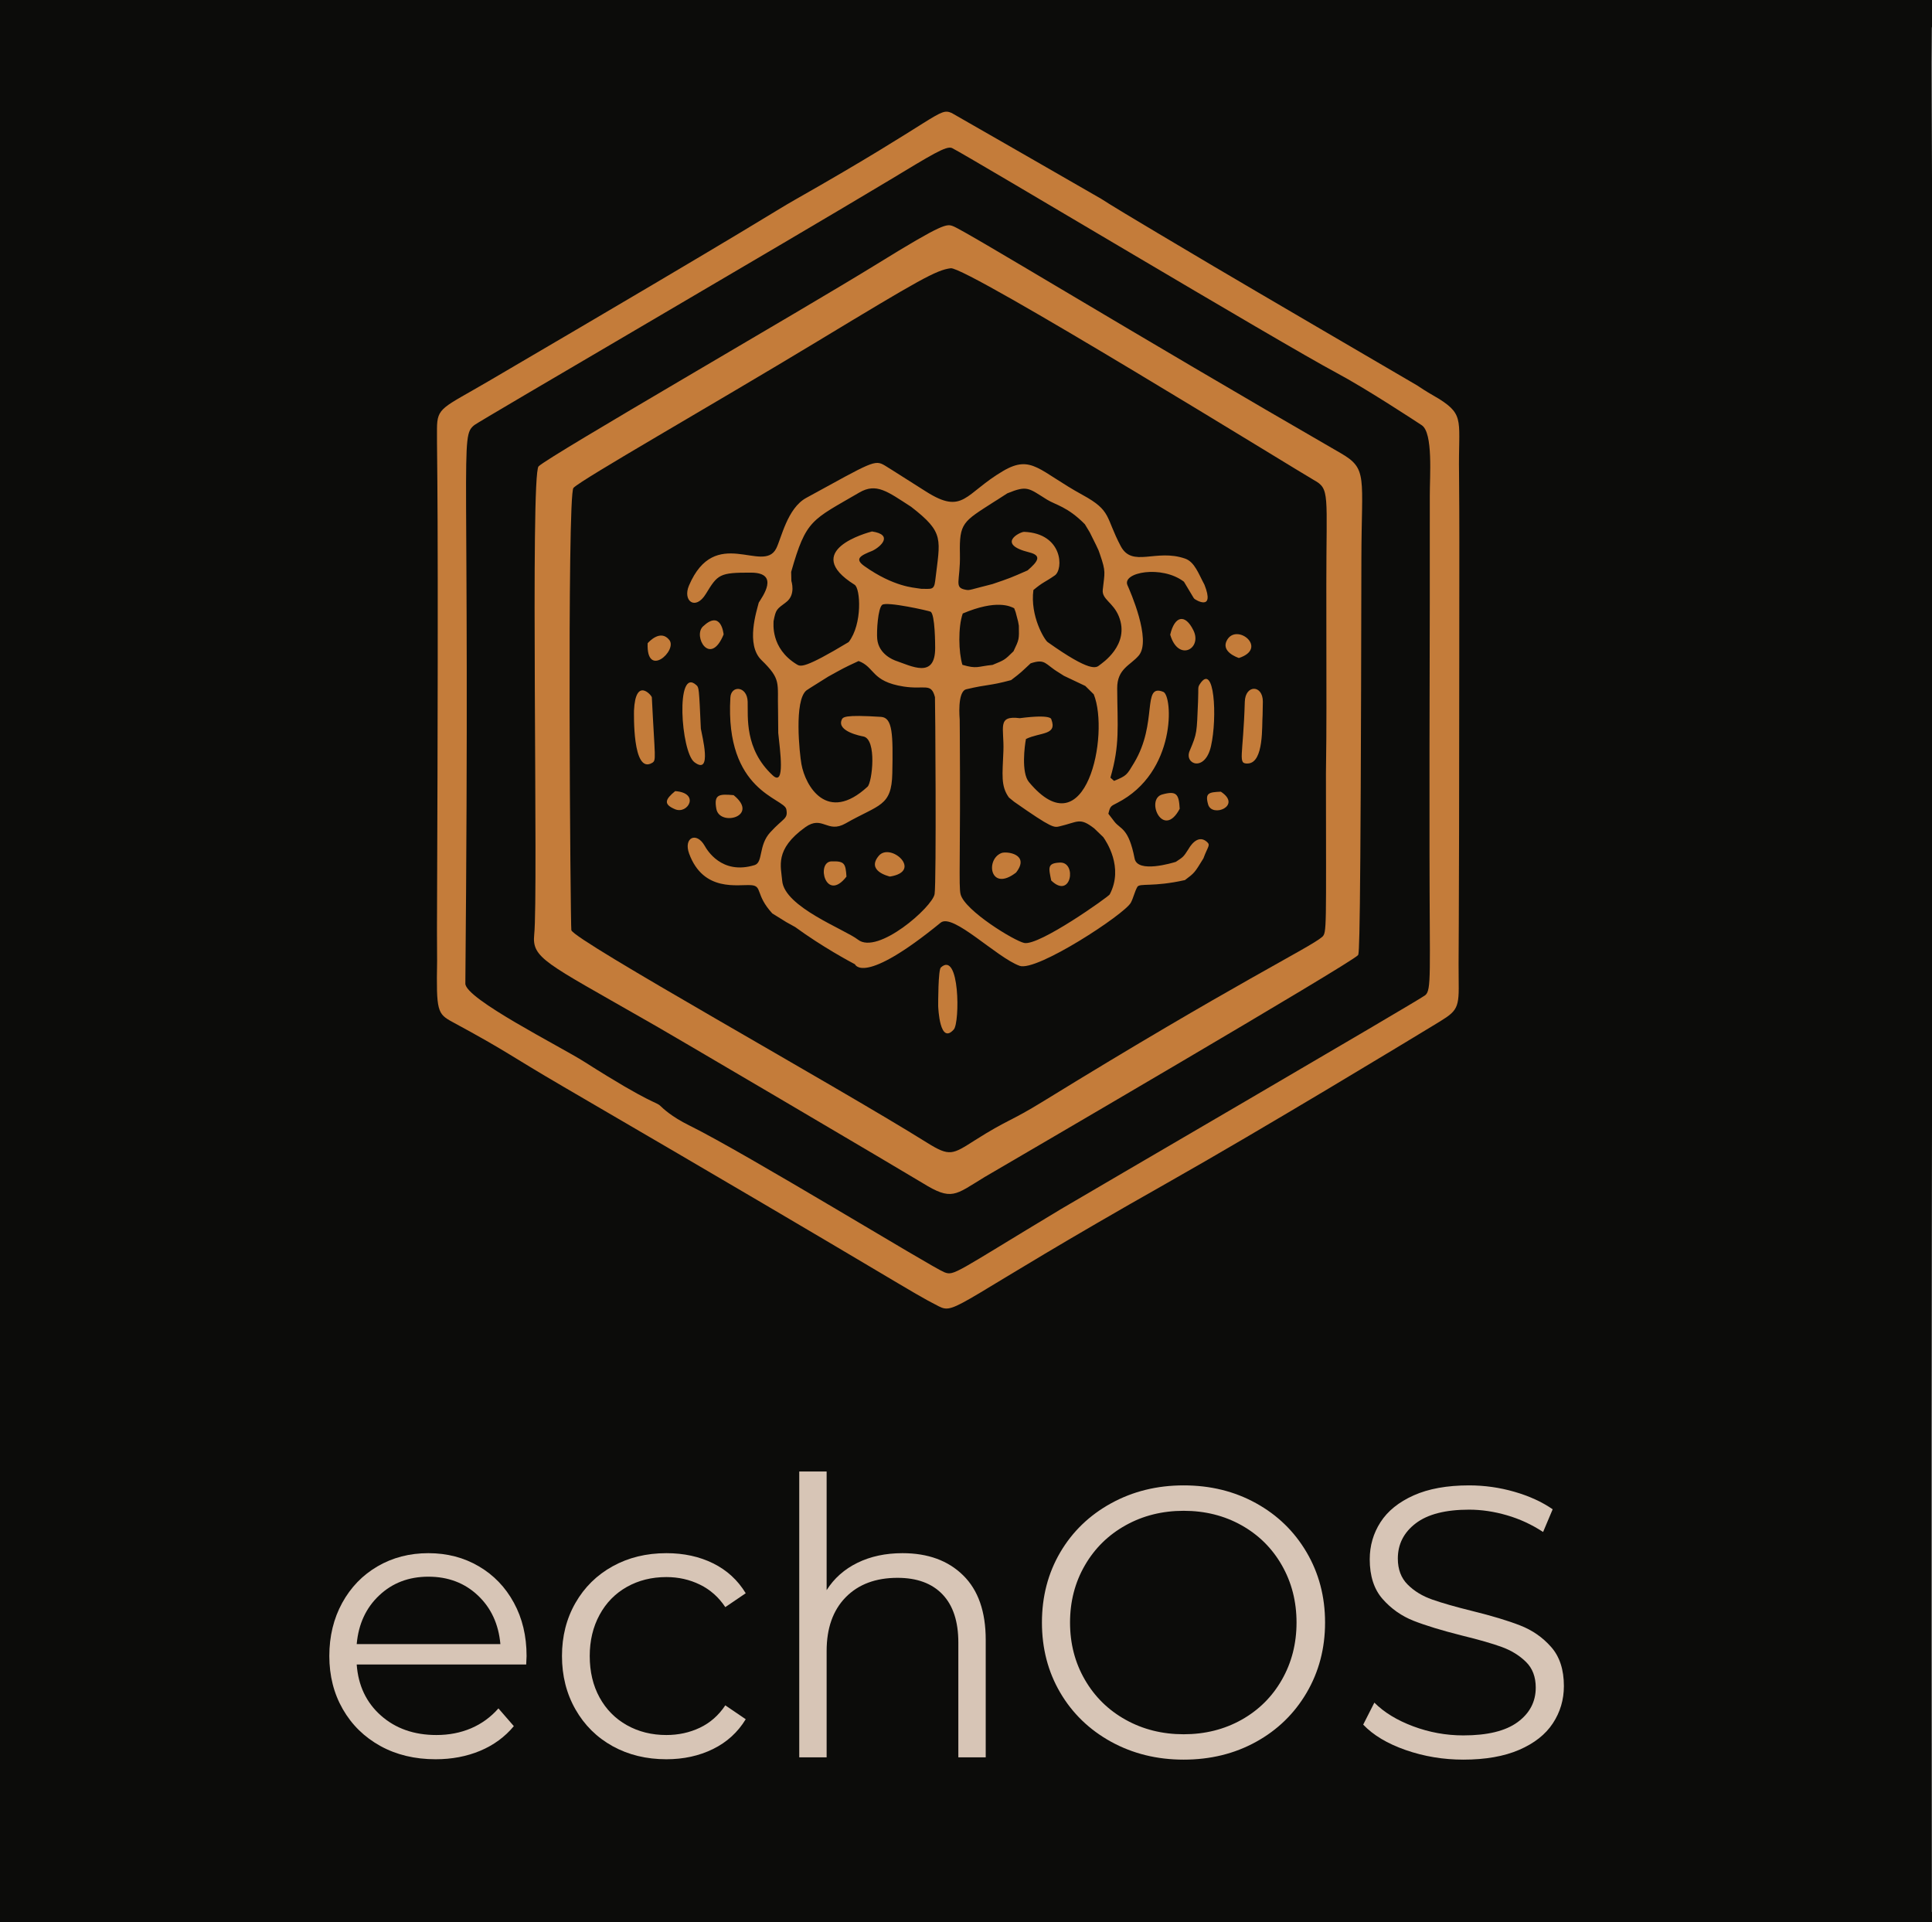
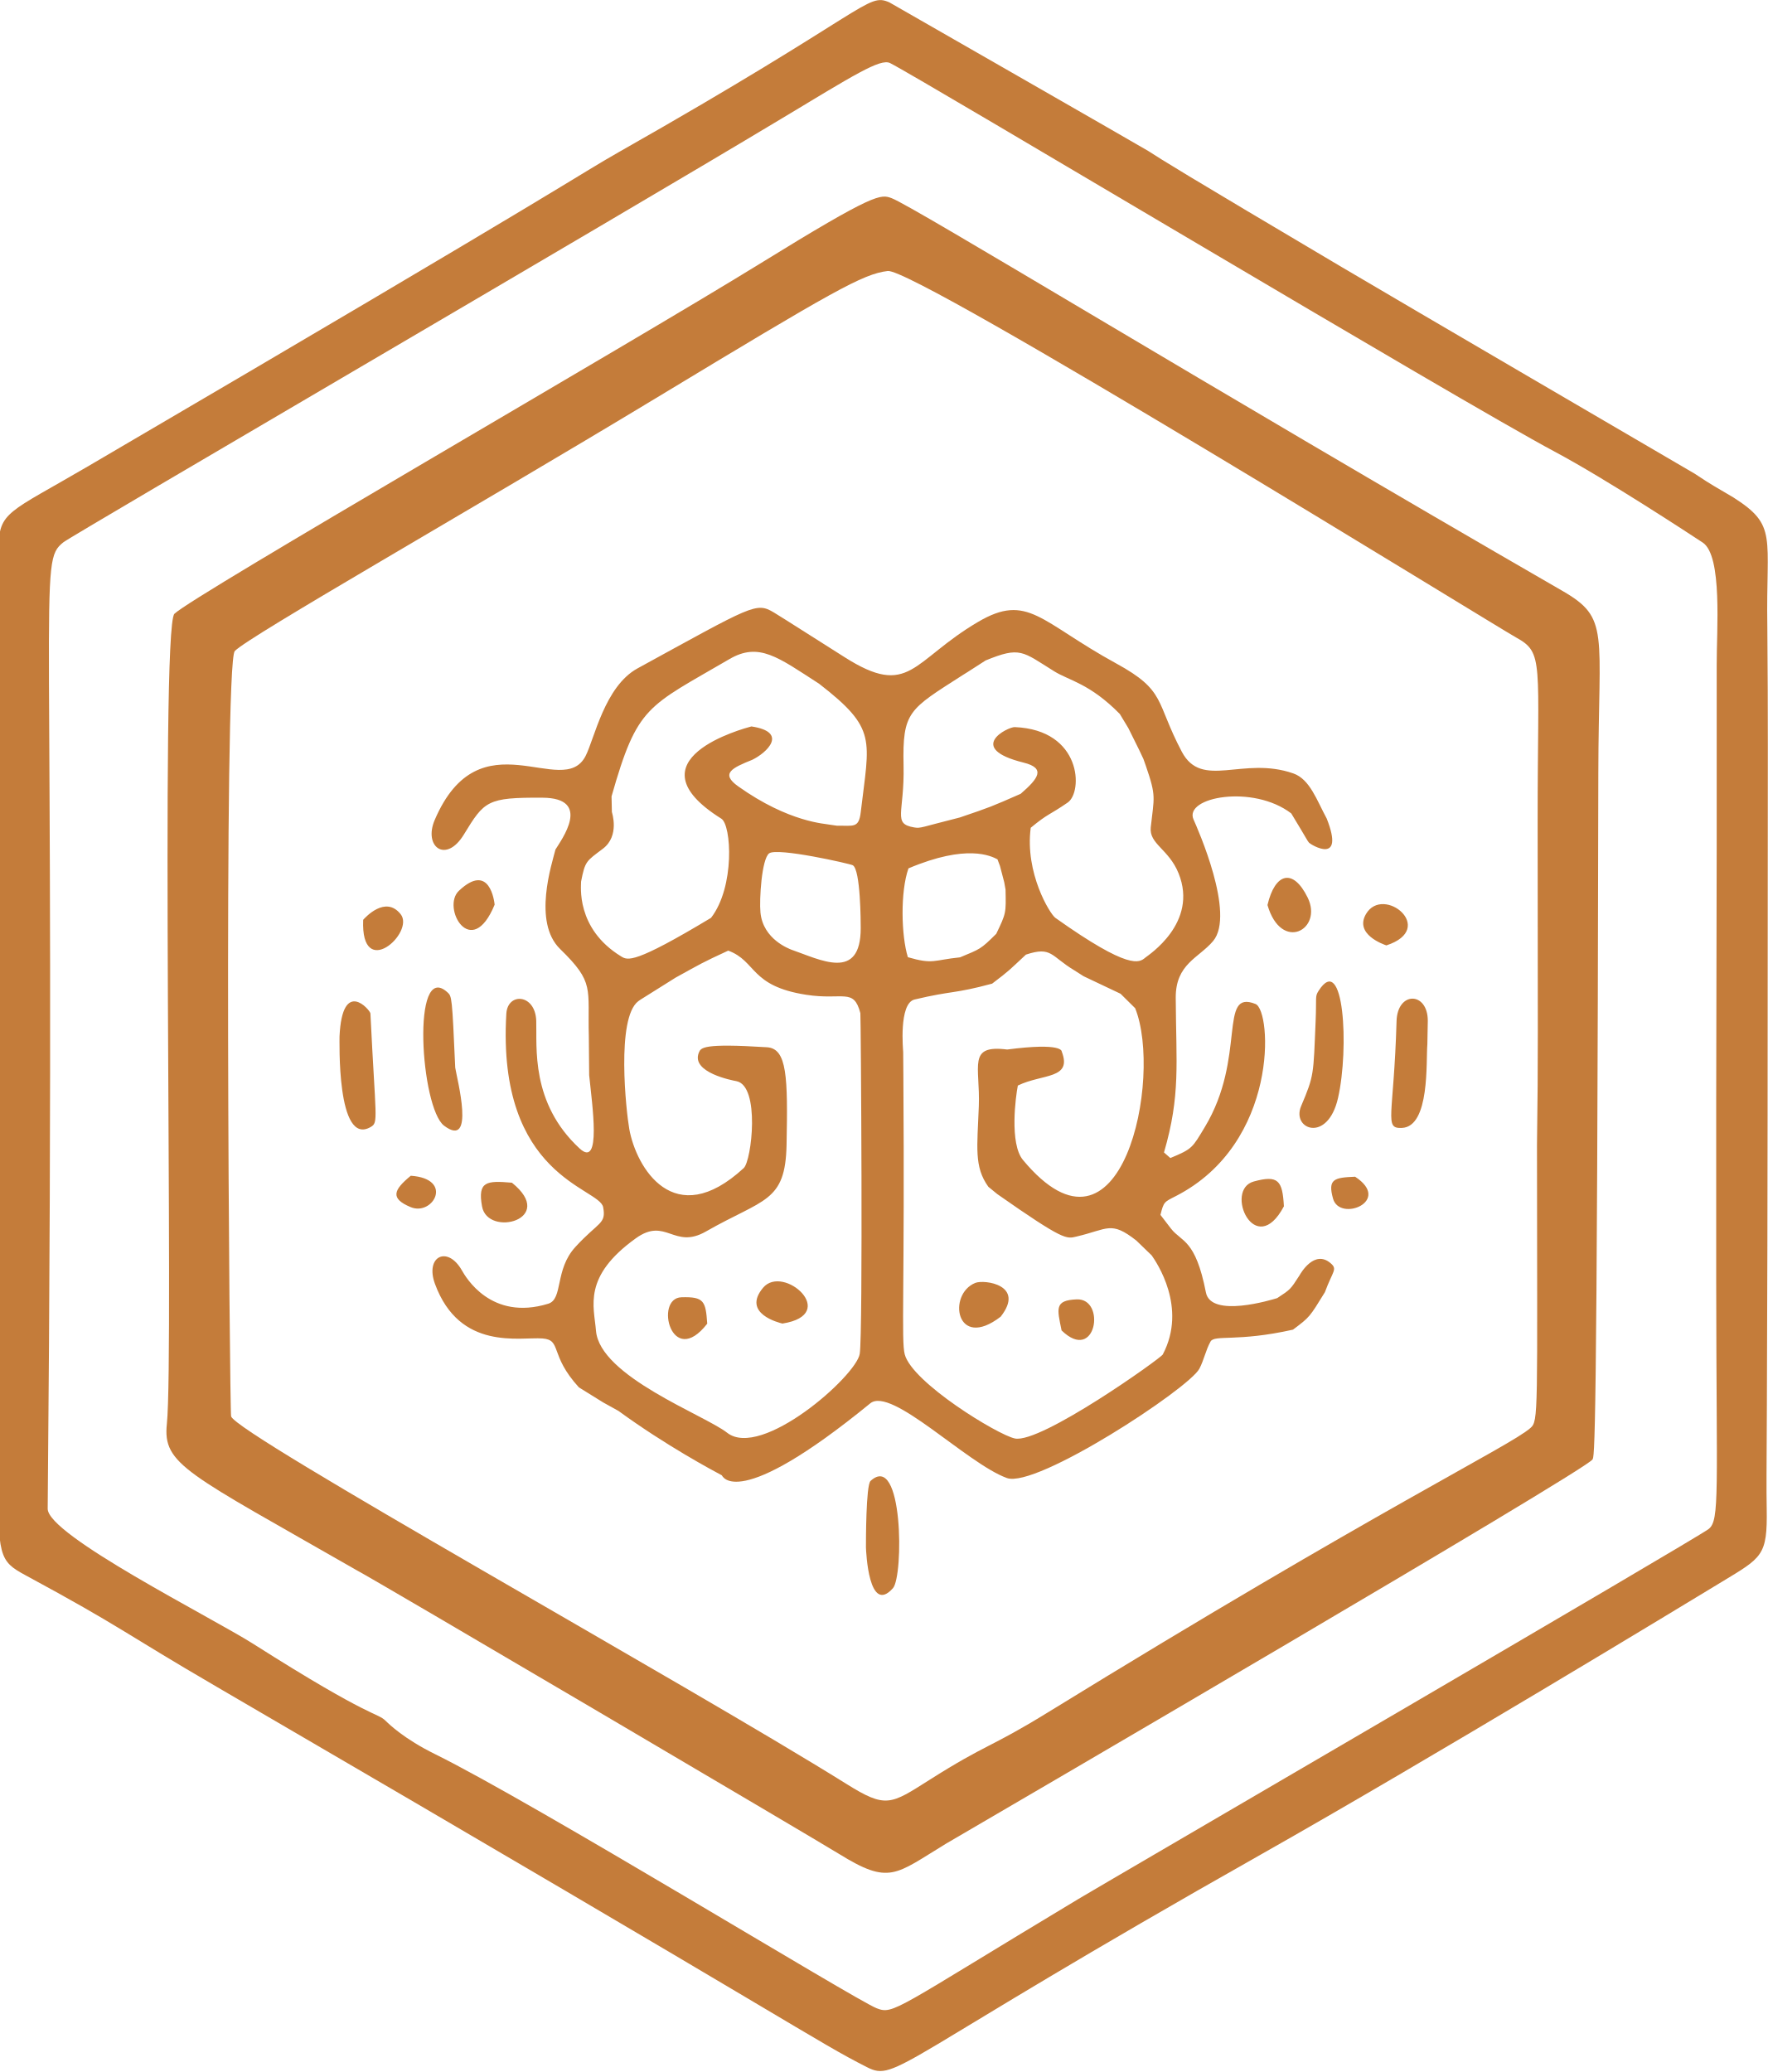
- <svg xmlns="http://www.w3.org/2000/svg" width="100%" height="100%" viewBox="0 0 1125 1119" version="1.1" xml:space="preserve" style="fill-rule:evenodd;clip-rule:evenodd;stroke-linejoin:round;stroke-miterlimit:2;">
-   <g transform="matrix(1.101455,0,0,1.09679,-1.840008,-3.818669)">
-     <path d="M1023.999,1.5L1023.999,16.5C1023.833,16.822 1022.986,16.694 1022.97,18.495C1022.54,69.853 1023.928,69.777 1022.969,660.499C1022.797,766.452 1022.914,1018.005 1022.982,1018.431C1023.059,1018.916 1023.922,1019.014 1023.999,1019.5C1022.766,1020.354 1025.232,1023.145 1023.999,1023.999C1022.388,1025.115 1022.155,1023.999 999.5,1023.999L1.5,1023.999C0.532,1014.673 1.103,1.32 1.211,1.211C1.324,1.097 1008.21,0.512 1023.999,1.5Z" style="fill:rgb(12,12,10);" />
-   </g>
-   <g id="logo" transform="matrix(2.605252,0,0,2.605252,-783.1111,-778.1111)">
+ <svg xmlns="http://www.w3.org/2000/svg" width="100%" height="100%" viewBox="0 0 680 797" version="1.1" xml:space="preserve" style="fill-rule:evenodd;clip-rule:evenodd;stroke-linejoin:round;stroke-miterlimit:2;">
+   <g id="logo" transform="matrix(2.977911,0,0,2.977911,-1186.518,-963.7152)">
    <path d="M398.286,513.504L398.256,506.5C398.666,403.429 398.218,403.456 398.259,394.496C398.282,389.685 399.48,389.899 409.736,383.894C473.082,346.803 472.823,346.409 478.374,343.262C510.754,324.902 510.389,322.651 513.303,323.925C513.344,323.943 546.256,342.81 546.745,343.124C548.705,344.385 550.661,345.643 571.726,358.115C579.761,362.872 613.686,382.684 617.337,384.817C619.771,386.438 619.733,386.332 622.295,387.861C628.073,391.532 626.51,392.844 626.701,404.498C626.806,418.184 626.755,418.106 626.749,445.5C626.732,512.728 626.526,512.661 626.621,518.501C626.72,524.605 626.04,524.78 620.776,527.975C616.05,530.844 583.288,550.731 561.297,563.162C514.127,589.826 514.245,592.584 510.425,590.64C503.49,587.112 503.841,586.612 426.478,541.532C414.081,534.308 414.37,533.929 401.738,527.096C398.326,525.25 398.093,524.702 398.286,513.504ZM620.163,409.499C620.14,405.119 620.944,395.405 618.35,393.699C616.851,392.713 605.901,385.513 599.246,381.966C586.898,375.385 517.36,333.755 513.401,331.77C512.138,331.137 508.721,333.325 499.233,339.03C477.304,352.215 407.752,392.765 406.622,393.67C403.251,396.37 405.714,397.517 404.6,518.5C404.568,521.913 425.752,532.527 431.192,535.984C446.544,545.742 447.119,544.795 448.248,545.898C448.688,546.328 450.639,548.236 454.627,550.199C467.248,556.413 508.913,581.955 511.66,583.023C513.872,583.883 513.969,583.187 537.744,568.896C541.247,566.791 617.387,522.458 619.123,521.119C620.579,519.995 620.124,516.327 620.099,489.5C620.062,449.46 620.195,449.519 620.163,409.499Z" style="fill:rgb(196,124,58);" />
    <path d="M520.647,561.752C514.024,565.777 513.356,567.144 506.772,563.069C503.785,561.22 446.458,527.434 444.523,526.457C422.555,513.856 419.432,512.833 419.992,507.533C420.931,498.641 419.084,404.75 420.967,402.903C423.355,400.56 479.717,368.103 496.602,357.674C511.531,348.454 512.182,348.695 513.606,349.222C516.367,350.244 553.649,373.066 600.237,399.945C606.366,403.48 604.905,405.135 604.873,423.502C604.72,511.778 604.376,511.82 604.105,512.157C602.733,513.859 527.355,557.838 520.647,561.752ZM596.951,471.499C597.119,459.113 597.043,459.188 597.036,429.498C597.032,408.963 597.883,407.963 594.244,405.958C591.668,404.539 516.668,358.199 513.095,358.625C509.88,359.009 506.127,361.162 483.225,375.006C459.079,389.602 430.596,405.797 428.763,407.716C427.29,409.258 428.096,506.013 428.29,506.577C429.113,508.969 486.976,541.066 507.78,554.06C512.878,557.244 513.465,556.71 518.509,553.513C525.947,548.8 526.226,549.456 533.699,544.858C576.781,518.35 593.333,510.488 596.095,508.081C597.174,507.14 596.967,506.441 596.951,471.499Z" style="fill:rgb(196,124,58);" />
    <path d="M470.179,433.358C470.915,432.135 474.991,426.698 468.502,426.659C461.346,426.617 461.007,427.066 458.353,431.413C456.03,435.219 453.106,432.991 454.584,429.537C460.414,415.909 471.119,427.002 474.066,421.282C475.211,419.061 476.53,412.283 480.78,409.956C495.654,401.812 496.08,401.365 498.373,402.723C498.98,403.083 498.944,403.07 507.503,408.495C515.965,413.879 516.192,408.99 524.768,403.95C531.2,400.169 532.791,403.952 542.603,409.316C549.077,412.855 547.631,414.19 551.074,420.715C553.678,425.65 558.953,421.232 565.49,423.527C567.62,424.275 568.509,426.987 569.794,429.354C572.21,435.479 567.727,432.712 567.519,432.482C567.28,432.219 567.348,432.201 565.212,428.688C560.264,424.903 551.304,426.577 552.592,429.473C553.109,430.635 558.035,441.71 555.12,445.176C553.271,447.375 550.269,448.115 550.293,452.511C550.34,461.081 550.931,465.086 548.776,472.483L549.598,473.202C552.461,472.014 552.425,471.899 554.049,469.203C559.475,460.197 555.735,451.35 560.597,453.304C562.705,454.151 563.659,471.288 550.293,478.126C548.813,478.884 548.743,478.837 548.32,480.546L549.688,482.329C551.056,484.081 552.84,483.64 554.19,490.564C554.843,493.915 562.691,491.513 563.398,491.297C565.131,490.156 565.087,490.201 566.257,488.394C566.429,488.091 568.196,484.991 570.294,486.785C571.23,487.584 570.574,487.772 569.558,490.533C567.57,493.762 567.613,493.739 565.436,495.37C558.218,496.993 555.3,495.986 554.786,496.91C554.171,498.013 553.936,499.298 553.347,500.415C551.995,502.981 532.272,515.911 528.485,514.536C523.308,512.656 513.555,502.67 510.839,504.89C493.478,519.078 491.731,514.218 491.668,514.185C490.557,513.594 484.47,510.356 478.322,505.869L476.344,504.772L473.209,502.828C469.354,498.612 471.046,496.7 468.498,496.508C465.618,496.292 457.817,498.156 454.619,489.461C453.309,485.899 456.236,484.451 458.095,487.714C458.568,488.545 461.844,494.297 469.247,492.022C471.2,491.422 470.049,487.645 472.749,484.696C475.763,481.403 476.756,481.761 476.34,479.549C475.866,477.023 462.592,475.674 463.835,454.562C463.999,451.769 467.587,451.977 467.699,455.486C467.805,458.815 466.937,466.085 473.298,471.966C476.149,474.602 474.919,466.331 474.535,462.498L474.491,457.5C474.317,451.218 475.281,450.58 470.777,446.196C467.207,442.721 469.732,435.168 470.179,433.358ZM504.237,411.943C498.915,408.51 496.463,406.528 492.648,408.757C482.022,414.968 480.781,414.686 477.424,426.492L477.468,428.505C477.471,428.565 478.51,431.587 476.305,433.251C474.158,434.872 474.009,434.825 473.489,437.499C473.515,437.935 472.742,443.531 478.655,447.153C479.518,447.682 480.317,448.171 490.276,442.175C493.379,438.159 492.915,430.187 491.604,429.367C479.41,421.736 494.521,417.711 495.49,417.453C500.343,418.184 497.455,420.871 495.595,421.765C492.985,422.813 491.453,423.536 493.776,425.189C500.393,429.897 505.111,430.01 505.565,430.137L506.533,430.276C508.652,430.244 509.361,430.657 509.611,428.522C510.72,419.076 511.785,417.795 504.237,411.943ZM485.708,449.894C481.235,452.72 481.241,452.669 480.877,452.946C477.998,455.13 479.312,467.204 479.717,469.462C480.599,474.377 485.47,482.821 494.498,474.498C495.52,473.557 496.649,463.855 493.545,463.272C493.067,463.182 487.661,462.167 488.696,459.598C488.96,458.943 489.192,458.367 497.496,458.893C500.105,459.058 500.203,462.723 500.029,471.501C499.881,478.965 497.081,478.425 489.613,482.693C485.456,485.068 484.457,480.767 480.553,483.575C473.659,488.534 475.158,492.346 475.415,495.51C475.895,501.412 489.444,506.401 492.354,508.687C496.771,512.155 509.021,501.375 509.48,498.496C509.91,495.798 509.625,454.734 509.561,454.488C508.698,451.173 507.328,452.858 502.555,452.114C495.268,450.978 496.181,447.774 492.495,446.412C488.992,448.031 489.07,448.045 485.708,449.894ZM515.114,462.499C515.306,490.063 514.821,496.77 515.292,498.56C516.254,502.212 527.296,508.962 529.517,509.427C532.841,510.122 548.353,499.085 548.62,498.578C551.827,492.485 547.778,486.631 547.192,485.784L545.194,483.853C541.901,481.28 541.566,482.385 537.472,483.346C536.167,483.652 535.881,483.913 527.248,477.862L526.091,476.916C524.225,474.318 524.66,471.814 524.86,466.512C525.056,461.304 523.345,458.536 528.521,459.186C535.725,458.25 535.556,459.415 535.574,459.461C536.952,463.05 533.088,462.291 529.901,463.839C529.623,465.207 528.798,471.334 530.563,473.456C543.355,488.835 548.645,462.764 545.053,453.85L543.165,451.983L538.392,449.719L537.186,448.952C534.139,447.123 534.288,445.819 530.944,446.929C528.807,448.912 528.927,448.9 526.58,450.677C521.557,452.031 521.538,451.544 516.563,452.726C514.483,453.221 515.094,459.366 515.092,459.501L515.114,462.499ZM527.113,444.238C528.406,441.544 528.373,441.572 528.312,438.528L528.145,437.589L527.591,435.473L527.27,434.619C526.449,434.194 523.34,432.587 515.775,435.787C514.704,438.81 514.841,444.496 515.696,447.261C519.001,448.224 518.977,447.631 522.439,447.278C525.041,446.184 525.042,446.296 527.113,444.238ZM527.685,493.694C521.903,498.146 520.763,490.788 524.409,489.331C525.568,488.868 530.906,489.584 527.685,493.694ZM535.548,495.469C534.973,492.638 534.608,491.58 537.498,491.459C541.334,491.298 540.024,499.804 535.548,495.469ZM522.728,410.854C515.825,415.286 514.988,415.515 515.14,422.506C515.275,428.686 513.675,430.013 516.5,430.497C517.385,430.649 517.363,430.477 522.411,429.212C526.45,427.837 526.396,427.852 530.266,426.156C532.54,424.185 533.557,422.85 530.636,422.125C523.098,420.253 528.625,417.504 529.499,417.54C538.189,417.897 538.319,425.918 536.346,427.281C533.939,428.945 533.839,428.658 531.564,430.544C530.794,436.391 534.052,441.685 534.747,442.179C544.352,449.003 545.591,447.964 546.371,447.311C546.754,446.989 553.239,442.828 550.662,436.433C549.392,433.281 546.835,432.648 547.067,430.486C547.486,426.573 547.826,426.568 546.428,422.528L546.121,421.66L545.56,420.469L544.171,417.667L543.069,415.843C539.193,411.901 536.519,411.528 534.594,410.331C530.469,407.767 530.231,407.091 525.739,408.931L523.439,410.41L522.728,410.854ZM500.601,446.272C504.37,447.568 509.612,450.448 509.607,443.499C509.606,442.844 509.601,435.93 508.574,435.382C508.203,435.184 498.813,433.058 497.776,433.85C496.81,434.588 496.496,439.818 496.657,441.486C496.995,444.995 500.441,446.183 500.601,446.272ZM499.497,494.584C499.088,494.484 494.203,493.296 496.994,489.96C499.6,486.844 506.995,493.4 499.497,494.584ZM489.783,494.598C485.164,500.541 482.91,491.294 486.454,491.187C489.378,491.099 489.585,491.689 489.783,494.598ZM568.362,455.503C568.494,452.391 568.253,452.372 568.738,451.613C572.027,446.464 572.709,459.036 571.256,465.441C569.921,471.33 565.213,469.498 566.487,466.495C568.194,462.47 568.065,462.472 568.362,455.503ZM457.235,461.531C457.472,463.015 459.873,472.092 455.799,469.028C452.759,466.741 451.54,447.541 456.225,451.793C456.805,452.319 456.826,452.338 457.235,461.531ZM442.291,457.501C442.646,449.837 446.262,454.121 446.281,454.519C446.954,468.288 447.339,468.596 446.326,469.188C441.864,471.8 442.311,457.795 442.291,457.501ZM582.791,458.514C582.603,460.665 583.154,469.157 579.501,469.314C577.147,469.415 578.454,467.932 578.814,455.518C578.926,451.62 582.858,451.688 582.848,455.489C582.845,456.497 582.794,457.505 582.791,458.514ZM510.282,523.497C510.281,522.808 510.274,515.461 510.878,514.909C515.108,511.045 515.153,527.205 513.77,528.763C510.633,532.298 510.302,524.002 510.282,523.497ZM562.142,440.523C563.12,436.352 565.451,435.722 567.335,439.565C569.35,443.673 563.939,446.694 562.142,440.523ZM564.264,479.439C560.547,486.435 556.498,477.29 560.372,476.232C563.546,475.364 564.082,476.124 564.264,479.439ZM462.326,440.473C459.315,447.801 455.42,440.843 457.709,438.684C461.695,434.925 462.281,440.079 462.326,440.473ZM464.558,476.39C470.445,481.131 461.432,483.495 460.698,479.454C460.105,476.19 461.304,476.108 464.558,476.39ZM577.498,445.737C577.133,445.611 573.339,444.303 574.863,441.689C577.087,437.871 584.122,443.569 577.498,445.737ZM445.346,442.432C445.608,442.141 448.222,439.236 450.185,441.703C452.07,444.072 445.011,450.443 445.346,442.432ZM451.496,475.489C457.122,475.883 454.35,480.739 451.478,479.543C448.788,478.422 449.27,477.323 451.496,475.489ZM573.462,475.616C578.292,478.784 571.476,481.503 570.614,478.459C569.885,475.885 570.791,475.733 573.462,475.616Z" style="fill:rgb(196,124,58);" />
  </g>
-   <g id="echos" transform="matrix(1,0,0,1,-401,-401)">
-     <g transform="matrix(1.777778,0,0,1.777778,-381,-375.9999)">
-       <g transform="matrix(1,0,0,1,541.9453,1012.654)">
-         <g>
-           <path d="M70.281,-30.406L14.766,-30.406C15.266,-23.508 17.91,-17.938 22.703,-13.688C27.504,-9.438 33.562,-7.312 40.875,-7.312C45,-7.312 48.785,-8.047 52.234,-9.516C55.68,-10.992 58.664,-13.164 61.188,-16.031L66.234,-10.219C63.297,-6.688 59.617,-3.992 55.203,-2.141C50.785,-0.297 45.926,0.625 40.625,0.625C33.812,0.625 27.773,-0.82 22.516,-3.719C17.266,-6.625 13.164,-10.641 10.219,-15.766C7.27,-20.898 5.797,-26.707 5.797,-33.188C5.797,-39.656 7.203,-45.457 10.016,-50.594C12.836,-55.727 16.707,-59.723 21.625,-62.578C26.551,-65.441 32.086,-66.875 38.234,-66.875C44.367,-66.875 49.875,-65.441 54.75,-62.578C59.633,-59.723 63.461,-55.75 66.234,-50.656C69.016,-45.57 70.406,-39.75 70.406,-33.188L70.281,-30.406ZM38.234,-59.172C31.836,-59.172 26.473,-57.129 22.141,-53.047C17.805,-48.973 15.348,-43.656 14.766,-37.094L61.828,-37.094C61.234,-43.656 58.77,-48.973 54.438,-53.047C50.102,-57.129 44.703,-59.172 38.234,-59.172Z" style="fill:rgb(215,197,182);fill-rule:nonzero;" />
-         </g>
-       </g>
-     </g>
-     <g transform="matrix(1.777778,0,0,1.777778,-381,-375.9999)">
-       <g transform="matrix(1,0,0,1,618.1484,1012.654)">
-         <g>
-           <path d="M40,0.625C33.438,0.625 27.566,-0.801 22.391,-3.656C17.223,-6.52 13.164,-10.535 10.219,-15.703C7.27,-20.879 5.797,-26.707 5.797,-33.188C5.797,-39.656 7.27,-45.457 10.219,-50.594C13.164,-55.727 17.223,-59.723 22.391,-62.578C27.566,-65.441 33.438,-66.875 40,-66.875C45.719,-66.875 50.828,-65.758 55.328,-63.531C59.828,-61.301 63.379,-58.039 65.984,-53.75L59.297,-49.203C57.109,-52.484 54.332,-54.941 50.969,-56.578C47.602,-58.223 43.945,-59.047 40,-59.047C35.195,-59.047 30.883,-57.973 27.062,-55.828C23.238,-53.68 20.254,-50.629 18.109,-46.672C15.961,-42.723 14.891,-38.227 14.891,-33.188C14.891,-28.051 15.961,-23.523 18.109,-19.609C20.254,-15.703 23.238,-12.676 27.062,-10.531C30.883,-8.383 35.195,-7.312 40,-7.312C43.945,-7.312 47.602,-8.109 50.969,-9.703C54.332,-11.305 57.109,-13.75 59.297,-17.031L65.984,-12.484C63.379,-8.203 59.805,-4.945 55.266,-2.719C50.723,-0.488 45.633,0.625 40,0.625Z" style="fill:rgb(215,197,182);fill-rule:nonzero;" />
-         </g>
-       </g>
-     </g>
-     <g transform="matrix(1.777778,0,0,1.777778,-381,-375.9999)">
-       <g transform="matrix(1,0,0,1,689.1788,1012.654)">
-         <g>
-           <path d="M46.312,-66.875C54.633,-66.875 61.254,-64.453 66.172,-59.609C71.098,-54.773 73.562,-47.734 73.562,-38.484L73.562,0L64.594,0L64.594,-37.594C64.594,-44.488 62.867,-49.742 59.422,-53.359C55.973,-56.984 51.055,-58.797 44.672,-58.797C37.516,-58.797 31.852,-56.672 27.688,-52.422C23.531,-48.172 21.453,-42.305 21.453,-34.828L21.453,0L12.484,0L12.484,-93.625L21.453,-93.625L21.453,-54.766C23.891,-58.629 27.254,-61.613 31.547,-63.719C35.836,-65.82 40.758,-66.875 46.312,-66.875Z" style="fill:rgb(215,197,182);fill-rule:nonzero;" />
-         </g>
-       </g>
-     </g>
-     <g transform="matrix(1.777778,0,0,1.777778,-381,-375.9999)">
-       <g transform="matrix(1,0,0,1,774.5919,1012.654)">
-         <g>
-           <path d="M52.984,0.75C44.242,0.75 36.316,-1.203 29.203,-5.109C22.098,-9.023 16.547,-14.391 12.547,-21.203C8.555,-28.016 6.562,-35.664 6.562,-44.156C6.562,-52.656 8.555,-60.312 12.547,-67.125C16.547,-73.938 22.098,-79.297 29.203,-83.203C36.316,-87.117 44.242,-89.078 52.984,-89.078C61.734,-89.078 69.617,-87.141 76.641,-83.266C83.672,-79.398 89.203,-74.039 93.234,-67.188C97.273,-60.332 99.297,-52.656 99.297,-44.156C99.297,-35.664 97.273,-27.988 93.234,-21.125C89.203,-14.27 83.672,-8.91 76.641,-5.047C69.617,-1.18 61.734,0.75 52.984,0.75ZM52.984,-7.562C59.973,-7.562 66.285,-9.141 71.922,-12.297C77.555,-15.453 81.969,-19.828 85.156,-25.422C88.352,-31.016 89.953,-37.258 89.953,-44.156C89.953,-51.051 88.352,-57.297 85.156,-62.891C81.969,-68.484 77.555,-72.859 71.922,-76.016C66.285,-79.172 59.973,-80.75 52.984,-80.75C46.004,-80.75 39.676,-79.172 34,-76.016C28.32,-72.859 23.863,-68.484 20.625,-62.891C17.383,-57.297 15.766,-51.051 15.766,-44.156C15.766,-37.258 17.383,-31.016 20.625,-25.422C23.863,-19.828 28.32,-15.453 34,-12.297C39.676,-9.141 46.004,-7.562 52.984,-7.562Z" style="fill:rgb(215,197,182);fill-rule:nonzero;" />
-         </g>
-       </g>
-     </g>
-     <g transform="matrix(1.777778,0,0,1.777778,-381,-375.9999)">
-       <g transform="matrix(1,0,0,1,880.4437,1012.654)">
-         <g>
-           <path d="M38.734,0.75C32.172,0.75 25.879,-0.297 19.859,-2.391C13.848,-4.492 9.207,-7.27 5.938,-10.719L9.594,-17.922C12.789,-14.723 17.035,-12.133 22.328,-10.156C27.629,-8.176 33.098,-7.188 38.734,-7.188C46.641,-7.188 52.566,-8.633 56.516,-11.531C60.473,-14.438 62.453,-18.207 62.453,-22.844C62.453,-26.375 61.379,-29.188 59.234,-31.281C57.086,-33.383 54.457,-35.004 51.344,-36.141C48.238,-37.273 43.91,-38.52 38.359,-39.875C31.711,-41.551 26.41,-43.164 22.453,-44.719C18.504,-46.281 15.117,-48.66 12.297,-51.859C9.484,-55.055 8.078,-59.391 8.078,-64.859C8.078,-69.316 9.254,-73.375 11.609,-77.031C13.961,-80.688 17.578,-83.609 22.453,-85.797C27.336,-87.984 33.395,-89.078 40.625,-89.078C45.676,-89.078 50.617,-88.379 55.453,-86.984C60.285,-85.598 64.469,-83.688 68,-81.25L64.859,-73.812C61.148,-76.25 57.191,-78.078 52.984,-79.297C48.785,-80.516 44.664,-81.125 40.625,-81.125C32.883,-81.125 27.055,-79.629 23.141,-76.641C19.234,-73.66 17.281,-69.816 17.281,-65.109C17.281,-61.578 18.352,-58.738 20.5,-56.594C22.645,-54.445 25.336,-52.805 28.578,-51.672C31.816,-50.535 36.172,-49.289 41.641,-47.938C48.117,-46.344 53.352,-44.766 57.344,-43.203C61.344,-41.648 64.727,-39.297 67.5,-36.141C70.281,-32.992 71.672,-28.727 71.672,-23.344C71.672,-18.883 70.469,-14.82 68.062,-11.156C65.664,-7.5 61.984,-4.598 57.016,-2.453C52.055,-0.316 45.961,0.75 38.734,0.75Z" style="fill:rgb(215,197,182);fill-rule:nonzero;" />
-         </g>
-       </g>
-     </g>
-   </g>
</svg>
